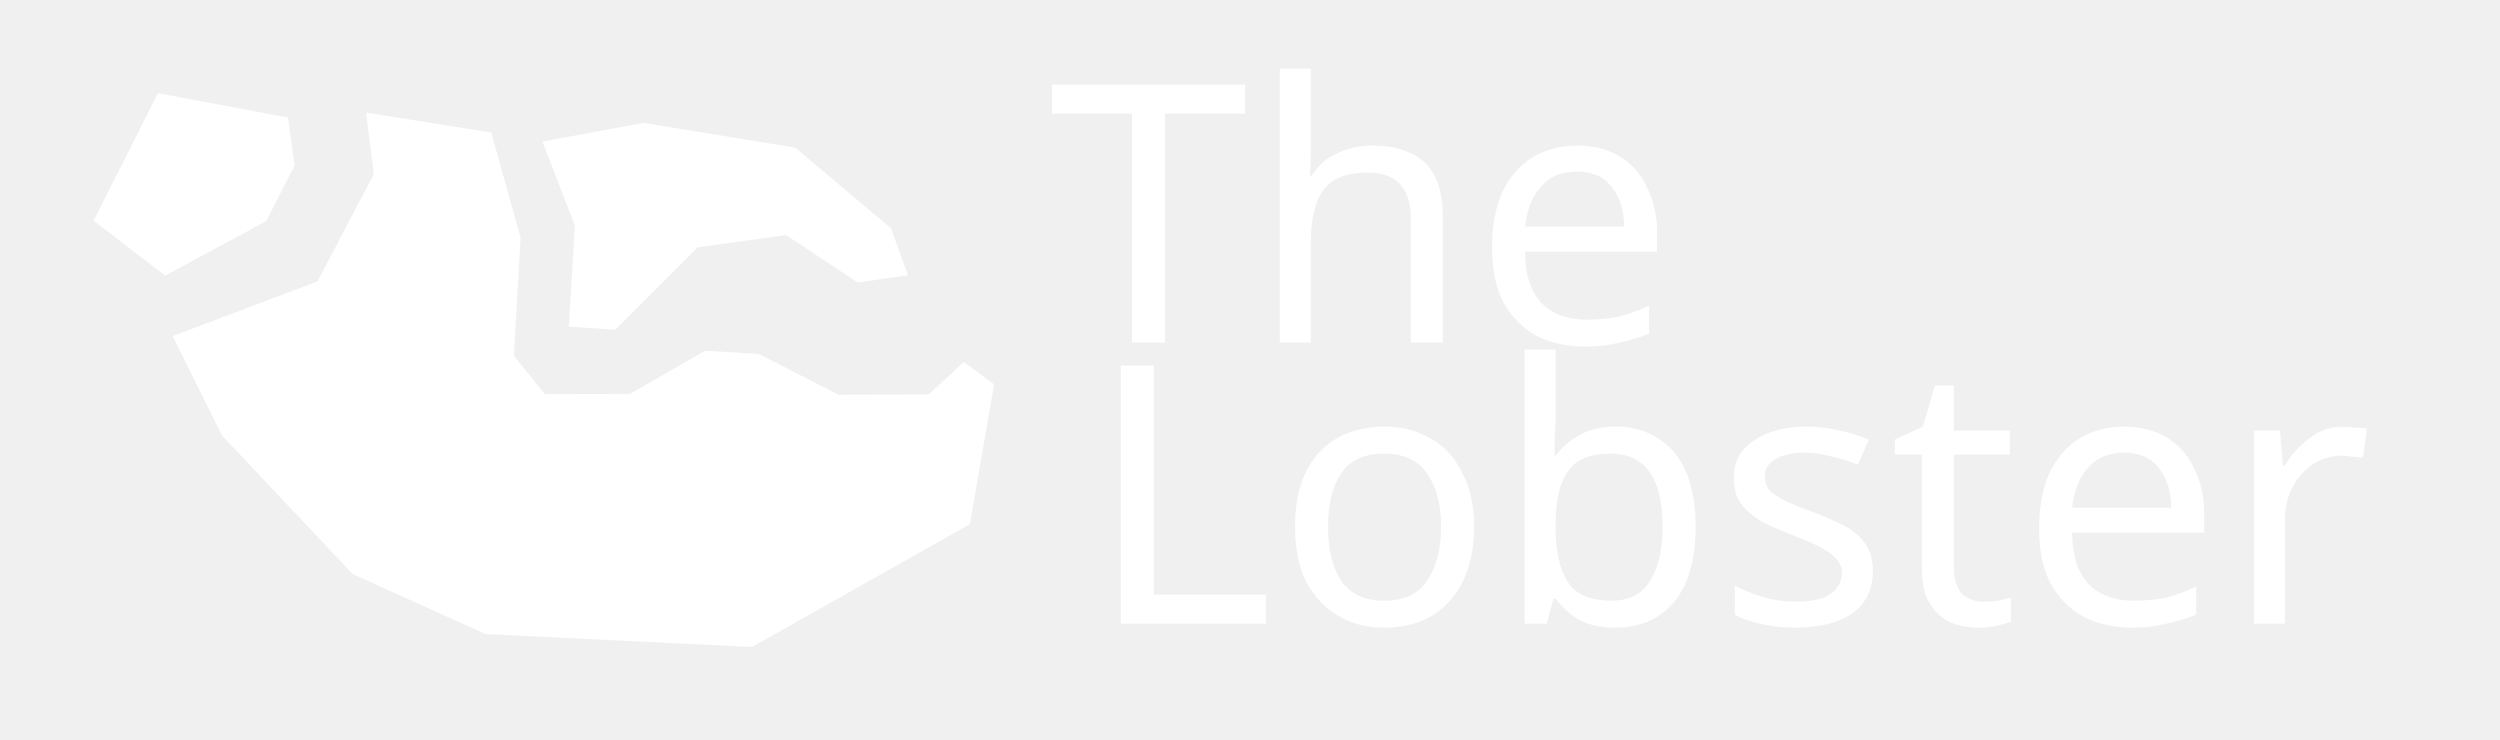
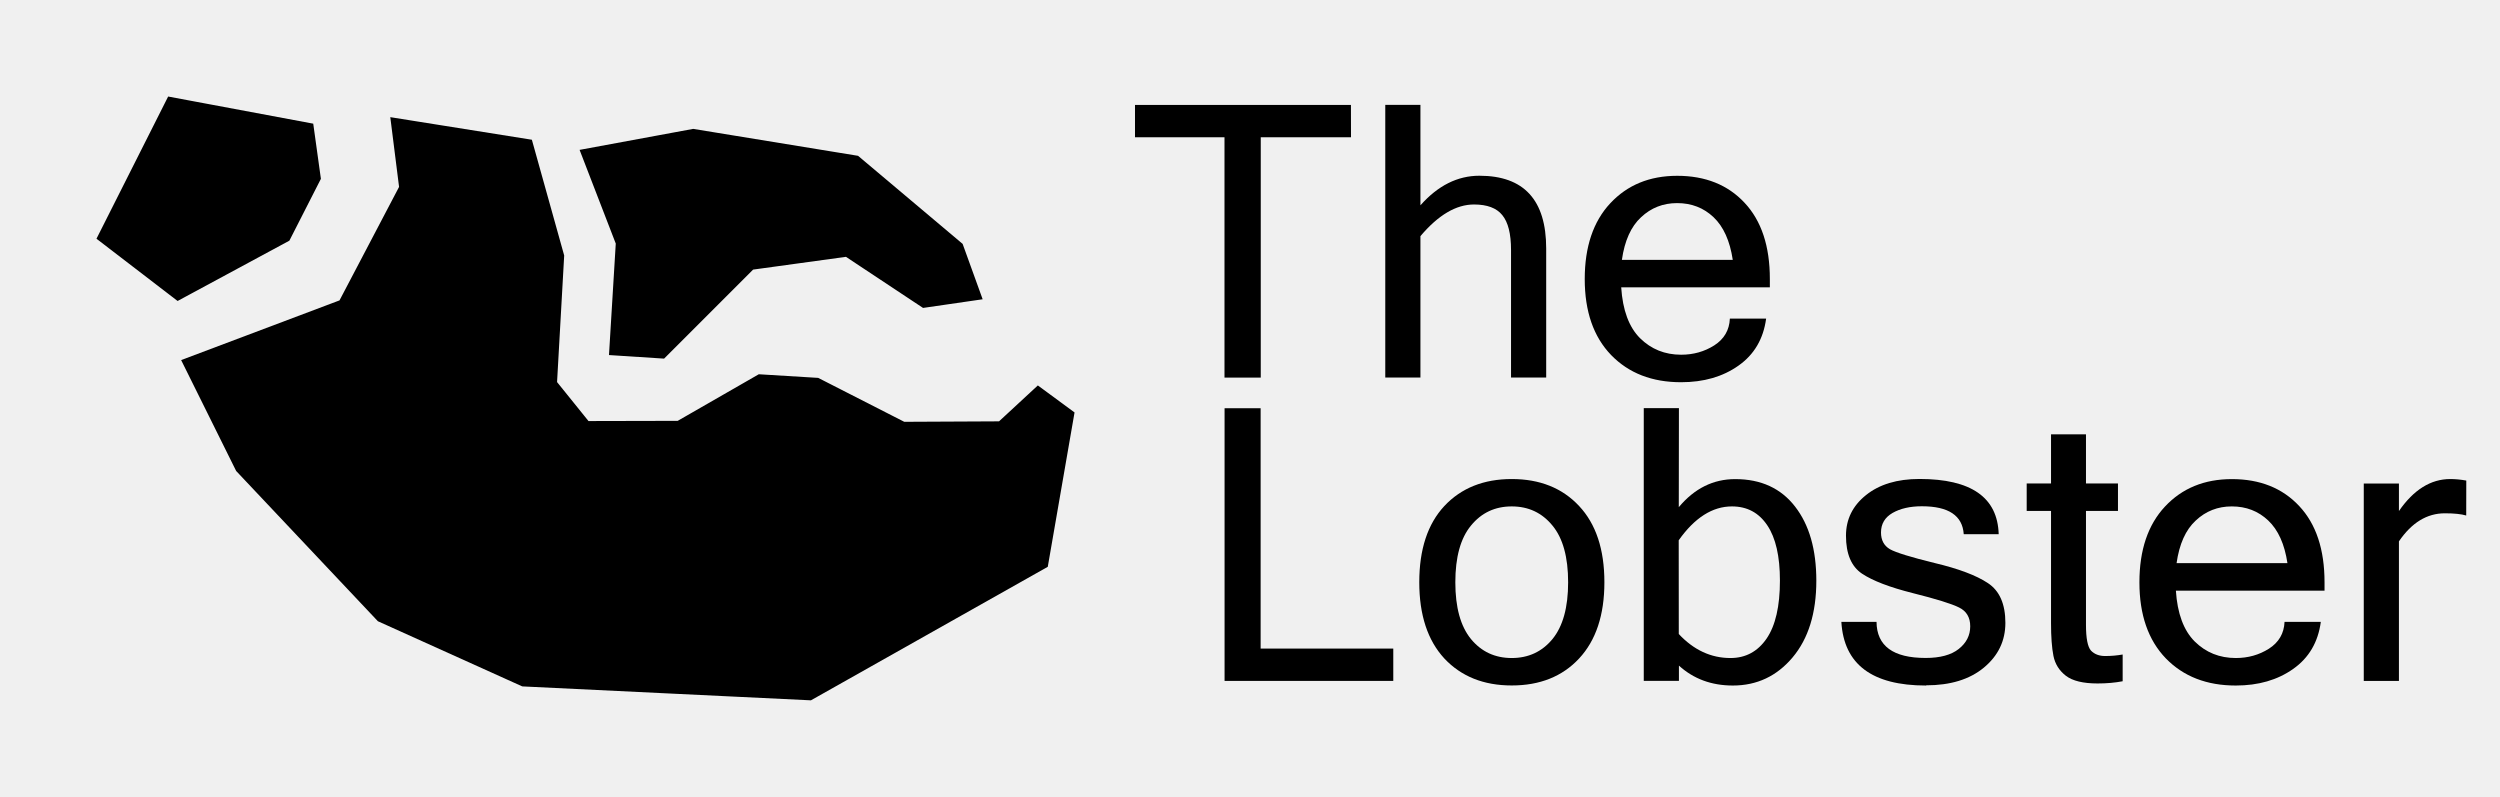
- <svg xmlns="http://www.w3.org/2000/svg" width="139.641mm" height="41.319mm" viewBox="0 0 139.641 41.319" version="1.1" id="svg5">
+ <svg xmlns="http://www.w3.org/2000/svg" width="129.641mm" height="41.319mm" viewBox="0 0 129.641 41.319" version="1.1" id="svg5">
  <defs id="defs2">
    <rect x="223.558" y="408.619" width="48.629" height="54.37" id="rect47187" />
  </defs>
  <g id="layer1" style="display:inline" transform="translate(-39.76383,-91.27243)">
-     <g id="g47799" transform="matrix(3.575299,0,0,3.575299,-115.2802,-247.9303)" style="fill:#ffffff;stroke-width:0;stroke-dasharray:none">
-       <path style="fill:#ffffff;fill-opacity:1;stroke:#000000;stroke-width:0;stroke-linecap:butt;stroke-linejoin:miter;stroke-miterlimit:4;stroke-dasharray:none;stroke-opacity:1" d="m 51.394,100.432 0.483,0.599 1.331,-0.003 1.175,-0.675 0.836,0.051 1.25,0.638 1.406,-0.007 0.547,-0.506 0.474,0.349 -0.379,2.185 -3.402,1.918 -4.163,-0.201 -2.076,-0.937 -2.044,-2.167 -0.77,-1.552 2.263,-0.853 0.88,-1.677 -0.121,-0.961 1.956,0.312 0.458,1.64 z" id="path750326" />
-       <path style="fill:#ffffff;fill-opacity:1;stroke:#000000;stroke-width:0;stroke-linecap:butt;stroke-linejoin:miter;stroke-miterlimit:4;stroke-dasharray:none;stroke-opacity:1" d="m 51.84,97.086 1.58,-0.292 2.369,0.387 1.496,1.26 0.265,0.733 -0.785,0.114 -1.118,-0.741 -1.382,0.19 -1.287,1.287 -0.727,-0.047 0.096,-1.578 z" id="path757131" />
-       <path style="fill:#ffffff;fill-opacity:1;stroke:#000000;stroke-width:0;stroke-linecap:butt;stroke-linejoin:miter;stroke-miterlimit:4;stroke-dasharray:none;stroke-opacity:1" d="m 47.864,96.71 0.104,0.749 -0.443,0.869 -1.579,0.852 -1.118,-0.858 1.004,-1.992 z" id="path763543" />
+     <g id="g47799" transform="matrix(3.575299,0,0,3.575299,-115.2802,-247.9303)">
+       <path style="fill:#000000;fill-opacity:1;stroke:#000000;stroke-width:0.1;stroke-linecap:butt;stroke-linejoin:miter;stroke-miterlimit:4;stroke-dasharray:none;stroke-opacity:1" d="m 51.394,100.432 0.483,0.599 1.331,-0.003 1.175,-0.675 0.836,0.051 1.25,0.638 1.406,-0.007 0.547,-0.506 0.474,0.349 -0.379,2.185 -3.402,1.918 -4.163,-0.201 -2.076,-0.937 -2.044,-2.167 -0.77,-1.552 2.263,-0.853 0.88,-1.677 -0.121,-0.961 1.956,0.312 0.458,1.64 z" id="path750326" />
+       <path style="fill:#000000;fill-opacity:1;stroke:#000000;stroke-width:0.1;stroke-linecap:butt;stroke-linejoin:miter;stroke-miterlimit:4;stroke-dasharray:none;stroke-opacity:1" d="m 51.84,97.086 1.58,-0.292 2.369,0.387 1.496,1.26 0.265,0.733 -0.785,0.114 -1.118,-0.741 -1.382,0.19 -1.287,1.287 -0.727,-0.047 0.096,-1.578 z" id="path757131" />
+       <path style="fill:#000000;fill-opacity:1;stroke:#000000;stroke-width:0.1;stroke-linecap:butt;stroke-linejoin:miter;stroke-miterlimit:4;stroke-dasharray:none;stroke-opacity:1" d="m 47.864,96.71 0.104,0.749 -0.443,0.869 -1.579,0.852 -1.118,-0.858 1.004,-1.992 z" id="path763543" />
    </g>
-     <g id="g47807" transform="matrix(3.575299,0,0,3.575299,-115.2802,-247.9303)" style="fill:#ffffff">
-       <text xml:space="preserve" style="font-style:normal;font-variant:normal;font-weight:normal;font-stretch:normal;font-size:5.644px;line-height:0.85;font-family:'Franklin Gothic Medium';-inkscape-font-specification:'Franklin Gothic Medium, ';stroke-width:0.348;fill:#ffffff" x="59.739" y="100.225" id="text4145">
-         <tspan id="tspan4143" style="font-style:normal;font-variant:normal;font-weight:normal;font-stretch:normal;font-size:5.644px;font-family:'Franklin Gothic Medium';-inkscape-font-specification:'Franklin Gothic Medium, ';stroke-width:0.348;fill:#ffffff" x="59.739" y="100.225">The </tspan>
-         <tspan style="font-style:normal;font-variant:normal;font-weight:normal;font-stretch:normal;font-size:5.644px;font-family:'Franklin Gothic Medium';-inkscape-font-specification:'Franklin Gothic Medium, ';stroke-width:0.348;fill:#ffffff" x="59.739" y="105.023" id="tspan7639" />
-       </text>
-       <text xml:space="preserve" style="font-style:normal;font-variant:normal;font-weight:normal;font-stretch:normal;font-size:5.644px;line-height:1.25;font-family:'Franklin Gothic Book';-inkscape-font-specification:'Franklin Gothic Book, ';stroke-width:0.265;fill:#ffffff" x="60.329" y="104.62" id="text35431">
-         <tspan id="tspan35429" style="font-style:normal;font-variant:normal;font-weight:normal;font-stretch:normal;font-size:5.644px;font-family:'Franklin Gothic Medium';-inkscape-font-specification:'Franklin Gothic Medium, ';stroke-width:0.265;fill:#ffffff" x="60.329" y="104.62">Lobster</tspan>
-         <tspan style="font-style:normal;font-variant:normal;font-weight:normal;font-stretch:normal;font-size:5.644px;font-family:'Franklin Gothic Book';-inkscape-font-specification:'Franklin Gothic Book, ';stroke-width:0.265;fill:#ffffff" x="60.329" y="111.675" id="tspan35433" />
-       </text>
+     <g id="g47807" transform="matrix(3.575299,0,0,3.575299,-115.2802,-247.9303)">
+       <g aria-label="The  " id="text4145" style="font-size:5.644px;line-height:0.85;font-family:'Franklin Gothic Medium';-inkscape-font-specification:'Franklin Gothic Medium, ';stroke-width:0.348" transform="translate(-0.03158734,0.1248063)">
+         <path d="m 62.992,96.74 h -1.309 v 3.486 h -0.526 v -3.486 h -1.298 v -0.469 h 3.132 z" style="font-size:5.526px;font-family:'Microsoft Sans Serif';-inkscape-font-specification:'Microsoft Sans Serif'" id="path981" />
+         <path d="m 63.999,97.727 q 0.38,-0.429 0.855,-0.429 0.969,0 0.969,1.055 v 1.872 H 65.313 v -1.851 q 0,-0.351 -0.127,-0.505 -0.124,-0.154 -0.41,-0.154 -0.389,0 -0.777,0.459 v 2.051 h -0.51 v -3.955 h 0.51 z" style="font-size:5.526px;font-family:'Microsoft Sans Serif';-inkscape-font-specification:'Microsoft Sans Serif'" id="path983" />
+         <path d="m 67.779,100.293 q -0.631,0 -1.014,-0.394 -0.383,-0.397 -0.383,-1.103 0,-0.701 0.37,-1.098 0.372,-0.399 0.971,-0.399 0.612,0 0.977,0.391 0.367,0.391 0.367,1.106 v 0.121 h -2.156 q 0.032,0.496 0.273,0.737 0.243,0.24 0.596,0.24 0.267,0 0.48,-0.135 0.216,-0.138 0.227,-0.389 h 0.526 q -0.059,0.442 -0.402,0.683 -0.34,0.24 -0.831,0.24 z m 0.75,-1.775 q -0.062,-0.413 -0.278,-0.618 -0.216,-0.205 -0.529,-0.205 -0.305,0 -0.523,0.205 -0.219,0.202 -0.278,0.618 z" style="font-size:5.526px;font-family:'Microsoft Sans Serif';-inkscape-font-specification:'Microsoft Sans Serif'" id="path985" />
+       </g>
+       <g aria-label="Lobster " id="text35431" style="font-size:5.526px;line-height:1.25;font-family:'Microsoft Sans Serif';-inkscape-font-specification:'Microsoft Sans Serif';stroke-width:0.265" transform="translate(-0.03643734,0.1189451)">
+         <path d="m 63.61,104.631 h -2.447 v -3.955 h 0.523 v 3.486 h 1.924 z" id="path988" />
+         <path d="m 65.328,101.703 q 0.612,0 0.977,0.391 0.367,0.391 0.367,1.106 0,0.712 -0.367,1.106 -0.364,0.391 -0.977,0.391 -0.61,0 -0.977,-0.391 -0.364,-0.394 -0.364,-1.106 0,-0.715 0.364,-1.106 0.367,-0.391 0.977,-0.391 z m 0,2.596 q 0.364,0 0.591,-0.275 0.227,-0.278 0.227,-0.823 0,-0.548 -0.227,-0.823 -0.227,-0.278 -0.591,-0.278 -0.364,0 -0.591,0.278 -0.227,0.275 -0.227,0.823 0,0.545 0.227,0.823 0.227,0.275 0.591,0.275 z" id="path990" />
+         <path d="m 67.751,102.111 q 0.34,-0.407 0.818,-0.407 0.561,0 0.869,0.399 0.308,0.397 0.308,1.074 0,0.704 -0.345,1.114 -0.343,0.407 -0.866,0.407 -0.464,0 -0.782,-0.289 v 0.221 h -0.51 v -3.955 h 0.51 z m 0,1.84 q 0.326,0.348 0.75,0.348 0.329,0 0.523,-0.281 0.194,-0.283 0.194,-0.842 0,-0.529 -0.183,-0.801 -0.183,-0.275 -0.513,-0.275 -0.424,0 -0.772,0.491 z" id="path992" />
+         <path d="m 71.337,104.698 q -1.174,0 -1.228,-0.923 h 0.51 q 0.005,0.523 0.712,0.523 0.316,0 0.48,-0.13 0.167,-0.132 0.167,-0.329 0,-0.194 -0.162,-0.273 -0.162,-0.081 -0.669,-0.208 -0.505,-0.127 -0.739,-0.283 -0.232,-0.156 -0.232,-0.55 0,-0.356 0.289,-0.588 0.291,-0.235 0.777,-0.235 1.125,0 1.149,0.801 h -0.507 q -0.027,-0.405 -0.607,-0.405 -0.256,0 -0.426,0.097 -0.167,0.097 -0.167,0.283 0,0.167 0.13,0.243 0.13,0.073 0.648,0.2 0.521,0.124 0.772,0.291 0.254,0.167 0.254,0.577 0,0.391 -0.313,0.65 -0.31,0.256 -0.836,0.256 z" id="path994" />
+         <path d="m 74.189,104.636 q -0.167,0.032 -0.364,0.032 -0.313,0 -0.459,-0.111 -0.146,-0.113 -0.181,-0.289 -0.035,-0.175 -0.035,-0.478 v -1.624 h -0.353 v -0.399 h 0.353 v -0.712 h 0.507 v 0.712 h 0.464 v 0.399 h -0.464 v 1.651 q 0,0.294 0.073,0.375 0.076,0.078 0.205,0.078 0.132,0 0.254,-0.022 z" id="path996" />
+         <path d="m 75.829,104.698 q -0.631,0 -1.014,-0.394 -0.383,-0.397 -0.383,-1.103 0,-0.701 0.37,-1.098 0.372,-0.399 0.971,-0.399 0.612,0 0.977,0.391 0.367,0.391 0.367,1.106 v 0.121 h -2.156 q 0.032,0.496 0.273,0.737 0.243,0.24 0.596,0.24 0.267,0 0.48,-0.135 0.216,-0.138 0.227,-0.389 h 0.526 q -0.059,0.442 -0.402,0.683 -0.34,0.24 -0.831,0.24 z m 0.75,-1.775 q -0.062,-0.413 -0.278,-0.618 -0.216,-0.205 -0.529,-0.205 -0.305,0 -0.523,0.205 -0.219,0.202 -0.278,0.618 z" id="path998" />
+         <path d="m 79.172,102.232 q -0.108,-0.032 -0.31,-0.032 -0.389,0 -0.666,0.407 v 2.024 h -0.51 v -2.863 h 0.51 v 0.399 q 0.321,-0.464 0.745,-0.464 0.108,0 0.232,0.022 z" id="path1000" />
+       </g>
    </g>
-     <text xml:space="preserve" transform="scale(0.2645833)" id="text47185" style="font-size:16px;line-height:1.25;font-family:'Franklin Gothic Medium';-inkscape-font-specification:'Franklin Gothic Medium, ';white-space:pre;shape-inside:url(#rect47187);display:inline" />
+     <text xml:space="preserve" transform="scale(0.2645833)" id="text47185" style="font-size:16px;line-height:1.25;font-family:'Franklin Gothic Medium';-inkscape-font-specification:'Franklin Gothic Medium, ';white-space:pre;shape-inside:url(#rect47187)" />
  </g>
</svg>
